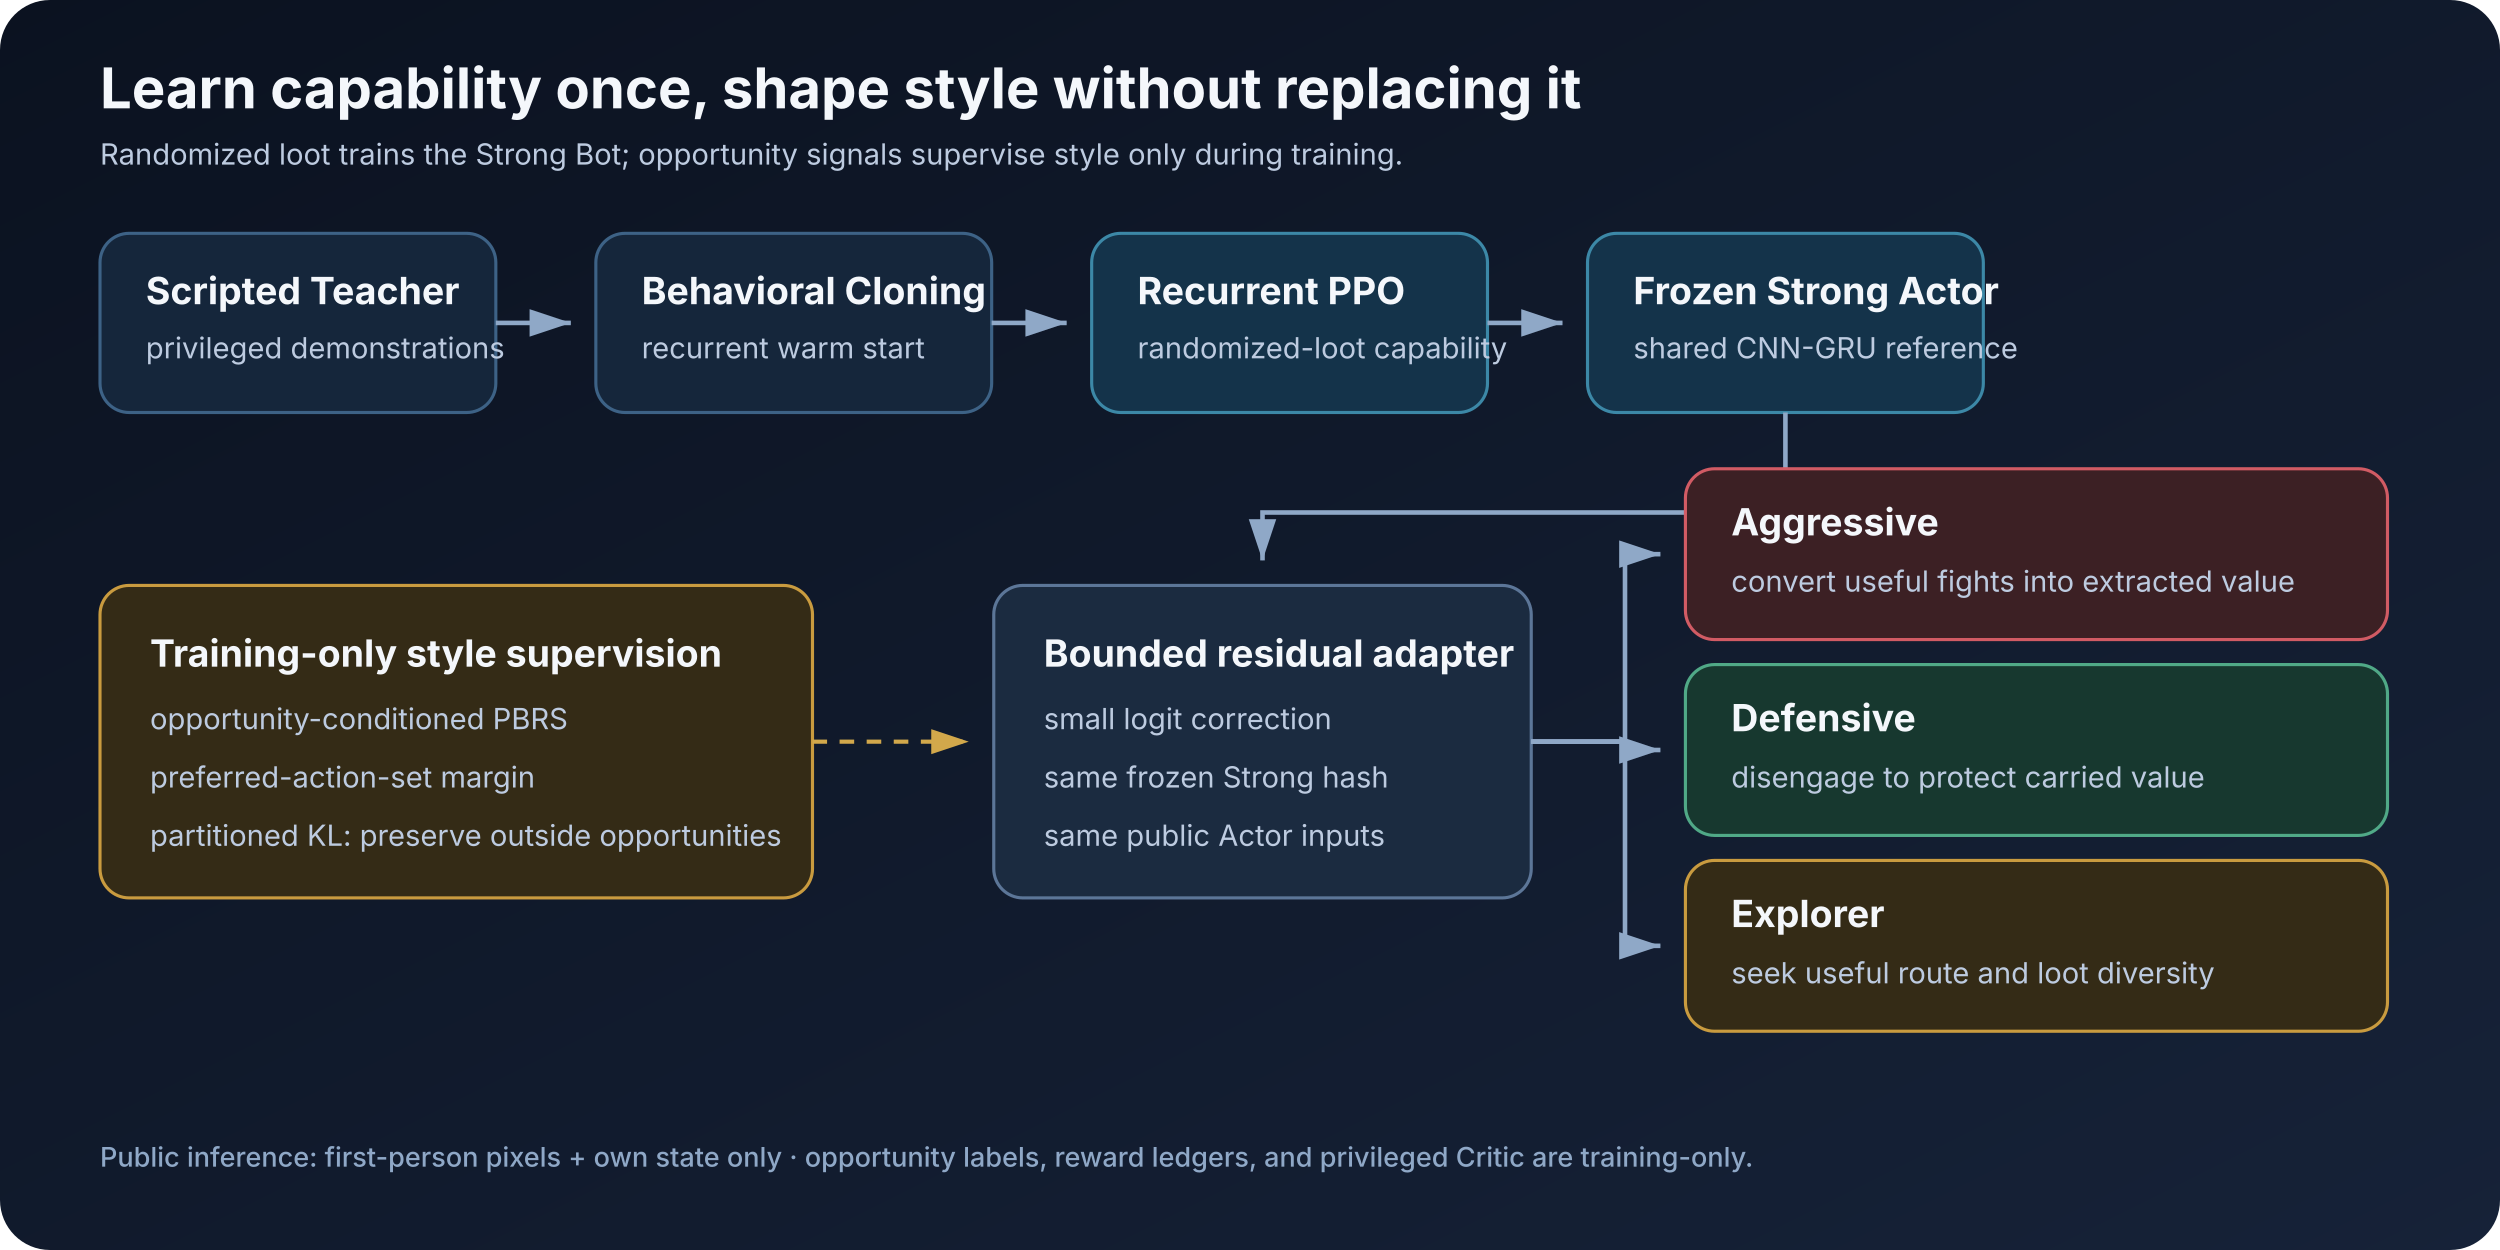
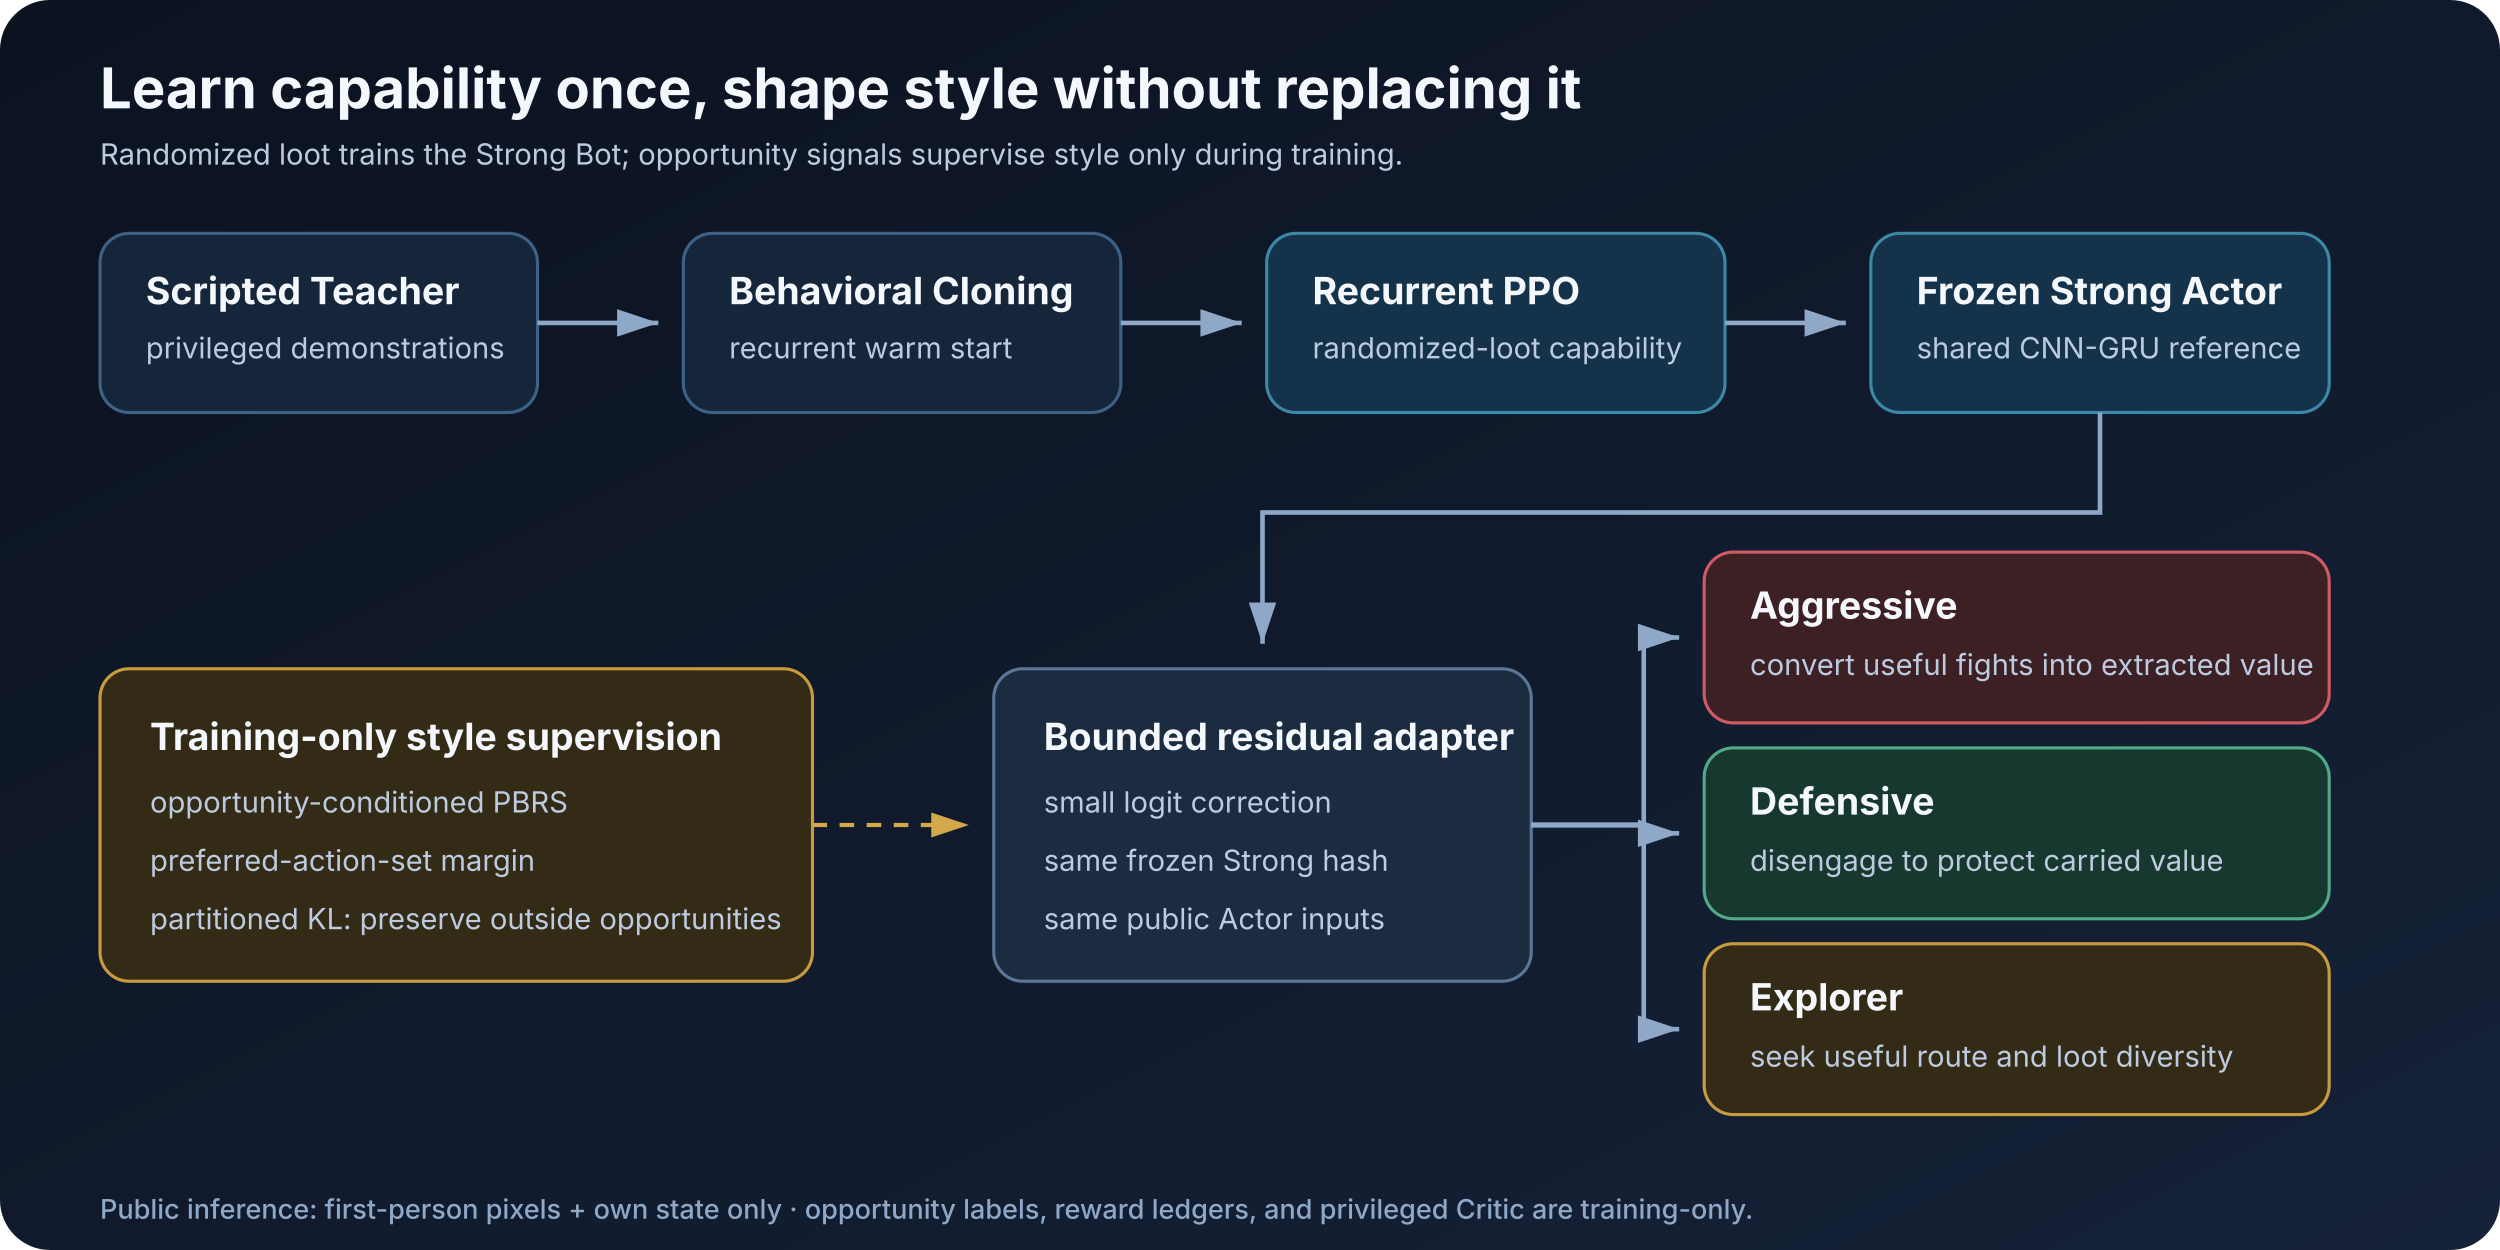
<svg xmlns="http://www.w3.org/2000/svg" width="1200" height="600" viewBox="0 0 1200 600" role="img" aria-labelledby="title desc">
  <defs>
    <linearGradient id="background" x1="0" y1="0" x2="1" y2="1">
      <stop offset="0" stop-color="#0b1220" />
      <stop offset="1" stop-color="#162238" />
    </linearGradient>
    <marker id="arrow" markerWidth="10" markerHeight="10" refX="9" refY="3" orient="auto" markerUnits="strokeWidth">
      <path d="M0,0 L0,6 L9,3 z" fill="#8fa8c7" />
    </marker>
    <marker id="train-arrow" markerWidth="10" markerHeight="10" refX="9" refY="3" orient="auto" markerUnits="strokeWidth">
      <path d="M0,0 L0,6 L9,3 z" fill="#d2a84b" />
    </marker>
    <style>
      .heading { font: 700 27px Inter, Arial, sans-serif; fill: #f4f7fb; }
      .label { font: 700 18px Inter, Arial, sans-serif; fill: #f4f7fb; }
      .body { font: 400 14px Inter, Arial, sans-serif; fill: #bdcbe0; }
      .small { font: 500 13px Inter, Arial, sans-serif; fill: #8fa8c7; }
      .edge { fill: none; stroke: #8fa8c7; stroke-width: 2.2; marker-end: url(#arrow); }
      .train-edge { fill: none; stroke: #d2a84b; stroke-width: 2; stroke-dasharray: 7 6; marker-end: url(#train-arrow); }
      .card { stroke-width: 1.5; rx: 14; }
    </style>
  </defs>
  <rect width="1200" height="600" rx="24" fill="url(#background)" />
  <text x="48" y="52" class="heading">Learn capability once, shape style without replacing it</text>
  <text x="48" y="79" class="body">Randomized loot trains the Strong Bot; opportunity signals supervise style only during training.</text>
-   <rect x="48" y="112" width="190" height="86" class="card" fill="#15263b" stroke="#3d6286" />
+   <rect x="48" y="112" width="210" height="86" class="card" fill="#15263b" stroke="#3d6286" />
  <text x="70" y="146" class="label">Scripted Teacher</text>
  <text x="70" y="172" class="body">privileged demonstrations</text>
-   <rect x="286" y="112" width="190" height="86" class="card" fill="#15263b" stroke="#3d6286" />
-   <text x="308" y="146" class="label">Behavioral Cloning</text>
-   <text x="308" y="172" class="body">recurrent warm start</text>
-   <rect x="524" y="112" width="190" height="86" class="card" fill="#14334a" stroke="#3c88a7" />
-   <text x="546" y="146" class="label">Recurrent PPO</text>
-   <text x="546" y="172" class="body">randomized-loot capability</text>
-   <rect x="762" y="112" width="190" height="86" class="card" fill="#14334a" stroke="#3c88a7" />
-   <text x="784" y="146" class="label">Frozen Strong Actor</text>
-   <text x="784" y="172" class="body">shared CNN-GRU reference</text>
-   <path d="M238 155 H274" class="edge" />
-   <path d="M476 155 H512" class="edge" />
-   <path d="M714 155 H750" class="edge" />
-   <rect x="48" y="281" width="342" height="150" class="card" fill="#342b16" stroke="#c99b3f" />
-   <text x="72" y="320" class="label">Training-only style supervision</text>
-   <text x="72" y="350" class="body">opportunity-conditioned PBRS</text>
-   <text x="72" y="378" class="body">preferred-action-set margin</text>
-   <text x="72" y="406" class="body">partitioned KL: preserve outside opportunities</text>
-   <rect x="477" y="281" width="258" height="150" class="card" fill="#1b2b40" stroke="#5c7698" />
-   <text x="501" y="320" class="label">Bounded residual adapter</text>
-   <text x="501" y="350" class="body">small logit correction</text>
-   <text x="501" y="378" class="body">same frozen Strong hash</text>
-   <text x="501" y="406" class="body">same public Actor inputs</text>
-   <path d="M857 198 V246 H606 V269" class="edge" />
-   <path d="M390 356 H465" class="train-edge" />
-   <path d="M735 356 H780 V266 H797" class="edge" />
-   <path d="M735 356 H780 V360 H797" class="edge" />
-   <path d="M735 356 H780 V454 H797" class="edge" />
-   <rect x="809" y="225" width="337" height="82" class="card" fill="#3c2024" stroke="#d15b64" />
-   <text x="831" y="257" class="label">Aggressive</text>
-   <text x="831" y="284" class="body">convert useful fights into extracted value</text>
-   <rect x="809" y="319" width="337" height="82" class="card" fill="#17382f" stroke="#50a987" />
-   <text x="831" y="351" class="label">Defensive</text>
-   <text x="831" y="378" class="body">disengage to protect carried value</text>
-   <rect x="809" y="413" width="337" height="82" class="card" fill="#342b16" stroke="#c99b3f" />
-   <text x="831" y="445" class="label">Explorer</text>
-   <text x="831" y="472" class="body">seek useful route and loot diversity</text>
-   <text x="48" y="560" class="small">Public inference: first-person pixels + own state only · opportunity labels, reward ledgers, and privileged Critic are training-only.</text>
+   <rect x="328" y="112" width="210" height="86" class="card" fill="#15263b" stroke="#3d6286" />
+   <text x="350" y="146" class="label">Behavioral Cloning</text>
+   <text x="350" y="172" class="body">recurrent warm start</text>
+   <rect x="608" y="112" width="220" height="86" class="card" fill="#14334a" stroke="#3c88a7" />
+   <text x="630" y="146" class="label">Recurrent PPO</text>
+   <text x="630" y="172" class="body">randomized-loot capability</text>
+   <rect x="898" y="112" width="220" height="86" class="card" fill="#14334a" stroke="#3c88a7" />
+   <text x="920" y="146" class="label">Frozen Strong Actor</text>
+   <text x="920" y="172" class="body">shared CNN-GRU reference</text>
+   <path d="M258 155 H316" class="edge" />
+   <path d="M538 155 H596" class="edge" />
+   <path d="M828 155 H886" class="edge" />
+   <rect x="48" y="321" width="342" height="150" class="card" fill="#342b16" stroke="#c99b3f" />
+   <text x="72" y="360" class="label">Training-only style supervision</text>
+   <text x="72" y="390" class="body">opportunity-conditioned PBRS</text>
+   <text x="72" y="418" class="body">preferred-action-set margin</text>
+   <text x="72" y="446" class="body">partitioned KL: preserve outside opportunities</text>
+   <rect x="477" y="321" width="258" height="150" class="card" fill="#1b2b40" stroke="#5c7698" />
+   <text x="501" y="360" class="label">Bounded residual adapter</text>
+   <text x="501" y="390" class="body">small logit correction</text>
+   <text x="501" y="418" class="body">same frozen Strong hash</text>
+   <text x="501" y="446" class="body">same public Actor inputs</text>
+   <path d="M1008 198 V246 H606 V309" class="edge" />
+   <path d="M390 396 H465" class="train-edge" />
+   <path d="M735 396 H789 V306 H806" class="edge" />
+   <path d="M735 396 H789 V400 H806" class="edge" />
+   <path d="M735 396 H789 V494 H806" class="edge" />
+   <rect x="818" y="265" width="300" height="82" class="card" fill="#3c2024" stroke="#d15b64" />
+   <text x="840" y="297" class="label">Aggressive</text>
+   <text x="840" y="324" class="body">convert useful fights into extracted value</text>
+   <rect x="818" y="359" width="300" height="82" class="card" fill="#17382f" stroke="#50a987" />
+   <text x="840" y="391" class="label">Defensive</text>
+   <text x="840" y="418" class="body">disengage to protect carried value</text>
+   <rect x="818" y="453" width="300" height="82" class="card" fill="#342b16" stroke="#c99b3f" />
+   <text x="840" y="485" class="label">Explorer</text>
+   <text x="840" y="512" class="body">seek useful route and loot diversity</text>
+   <text x="48" y="585" class="small">Public inference: first-person pixels + own state only · opportunity labels, reward ledgers, and privileged Critic are training-only.</text>
</svg>
